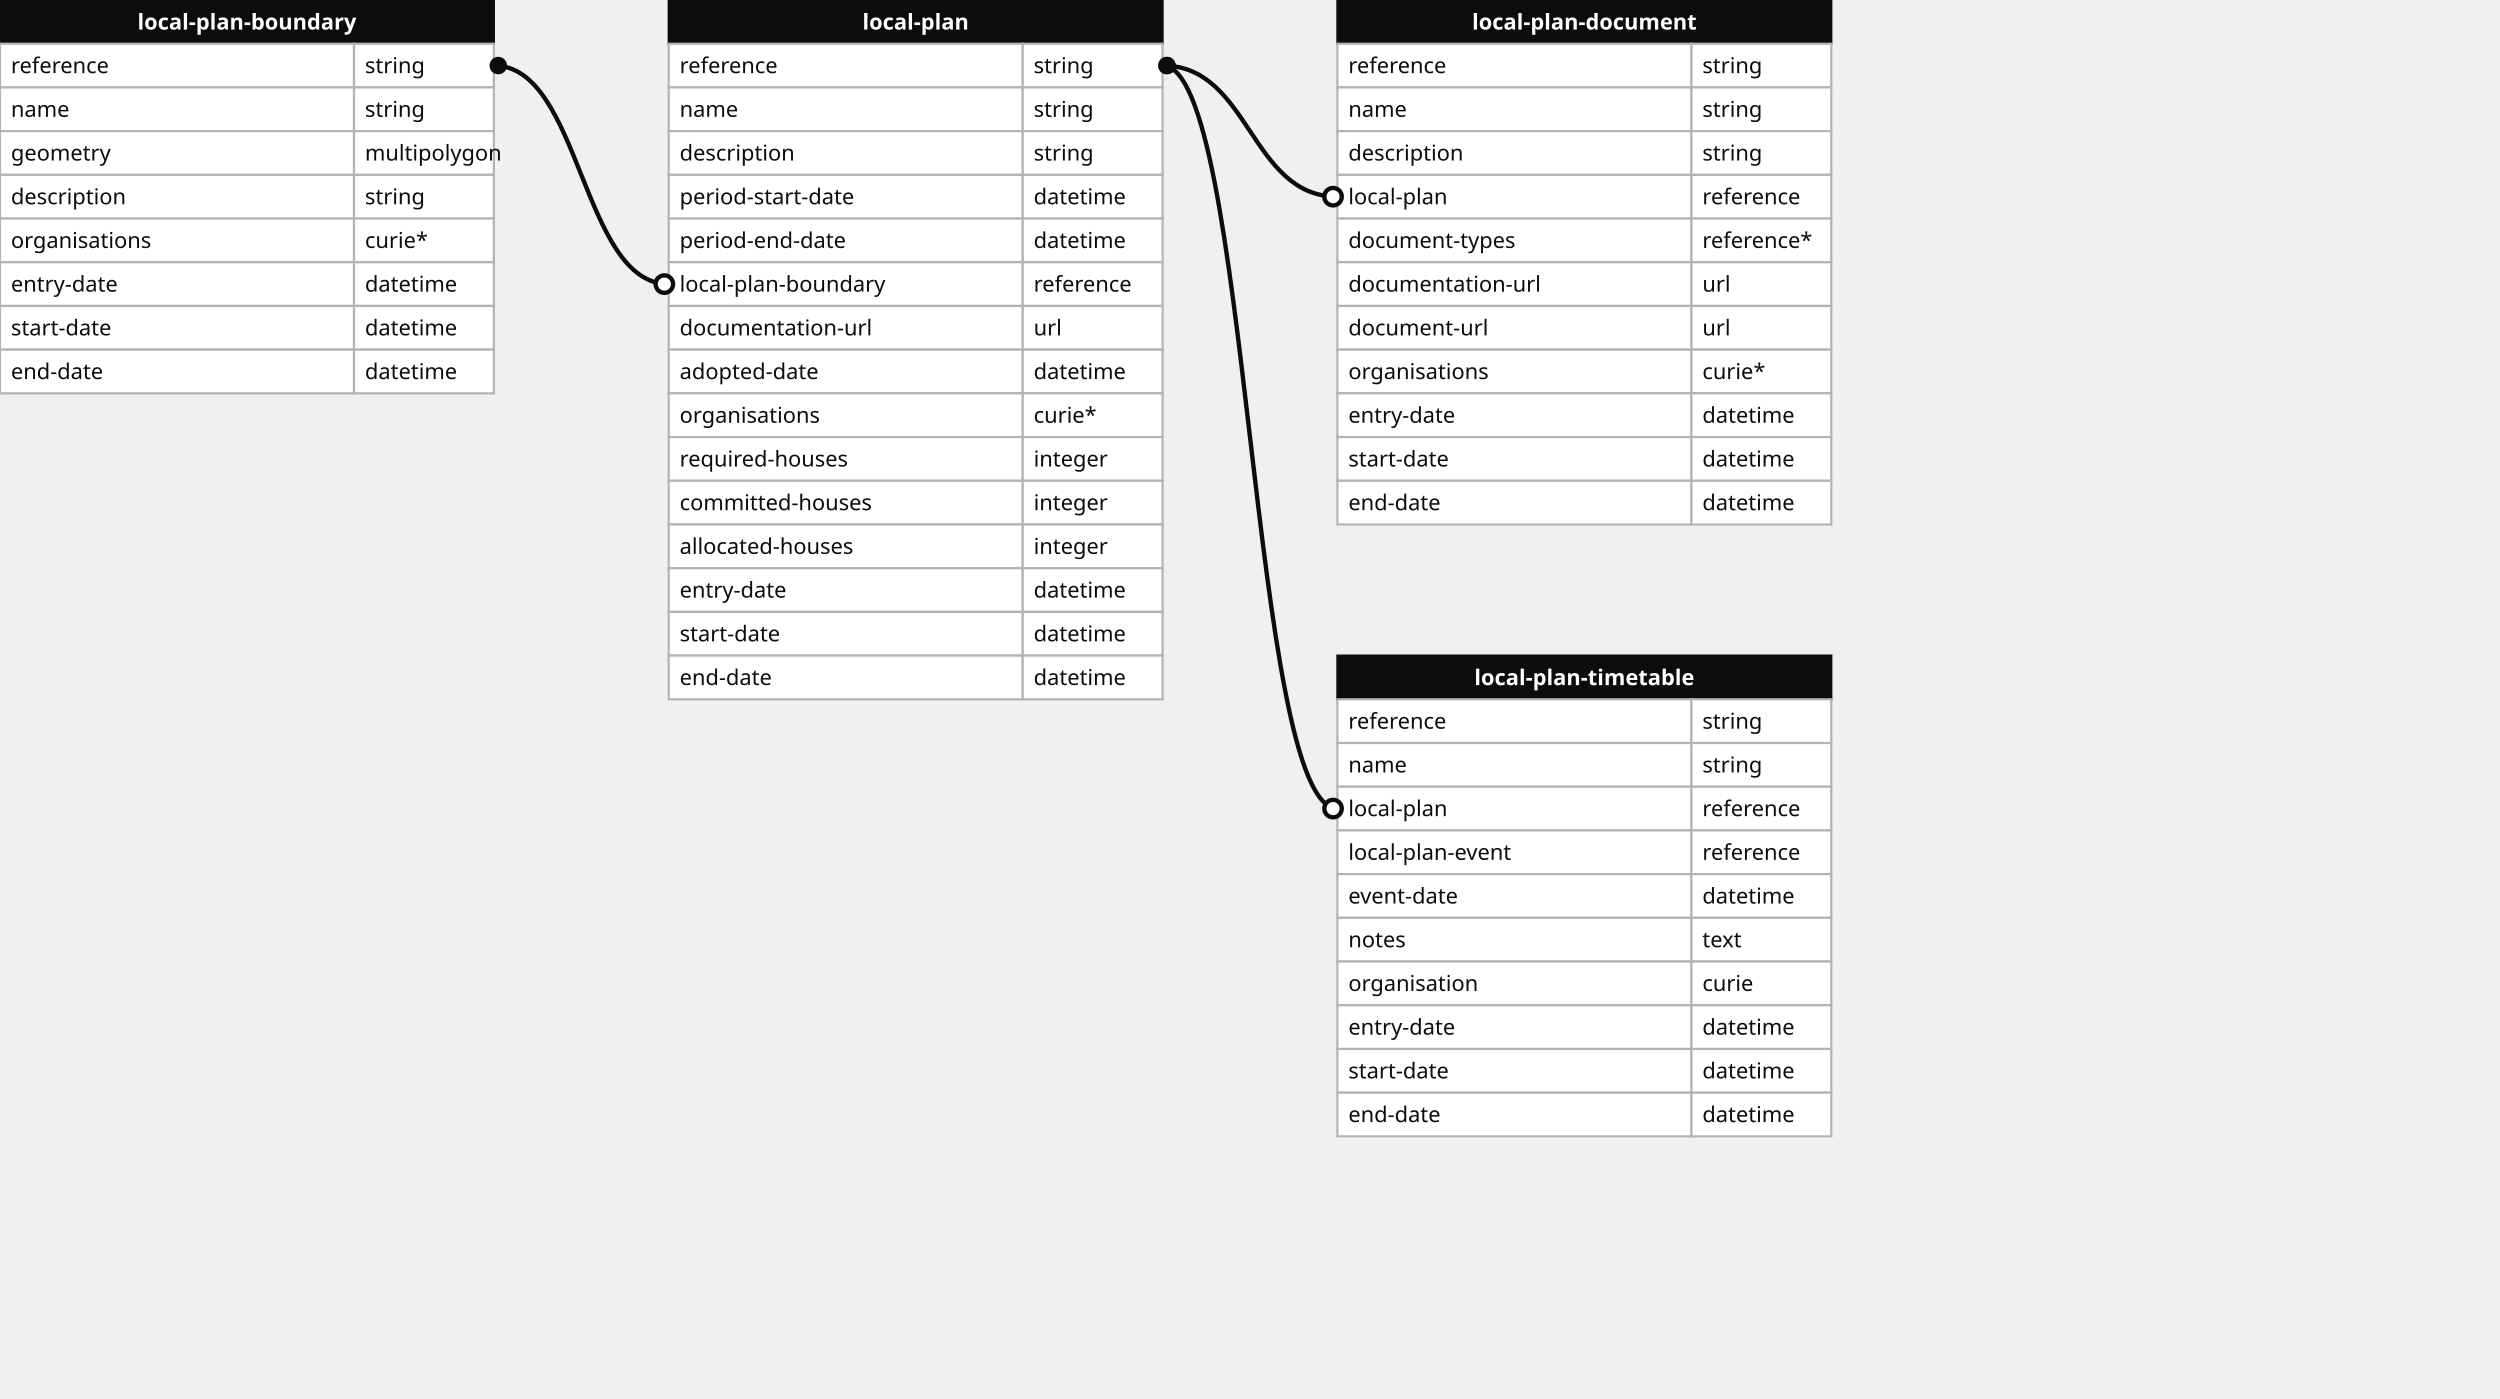
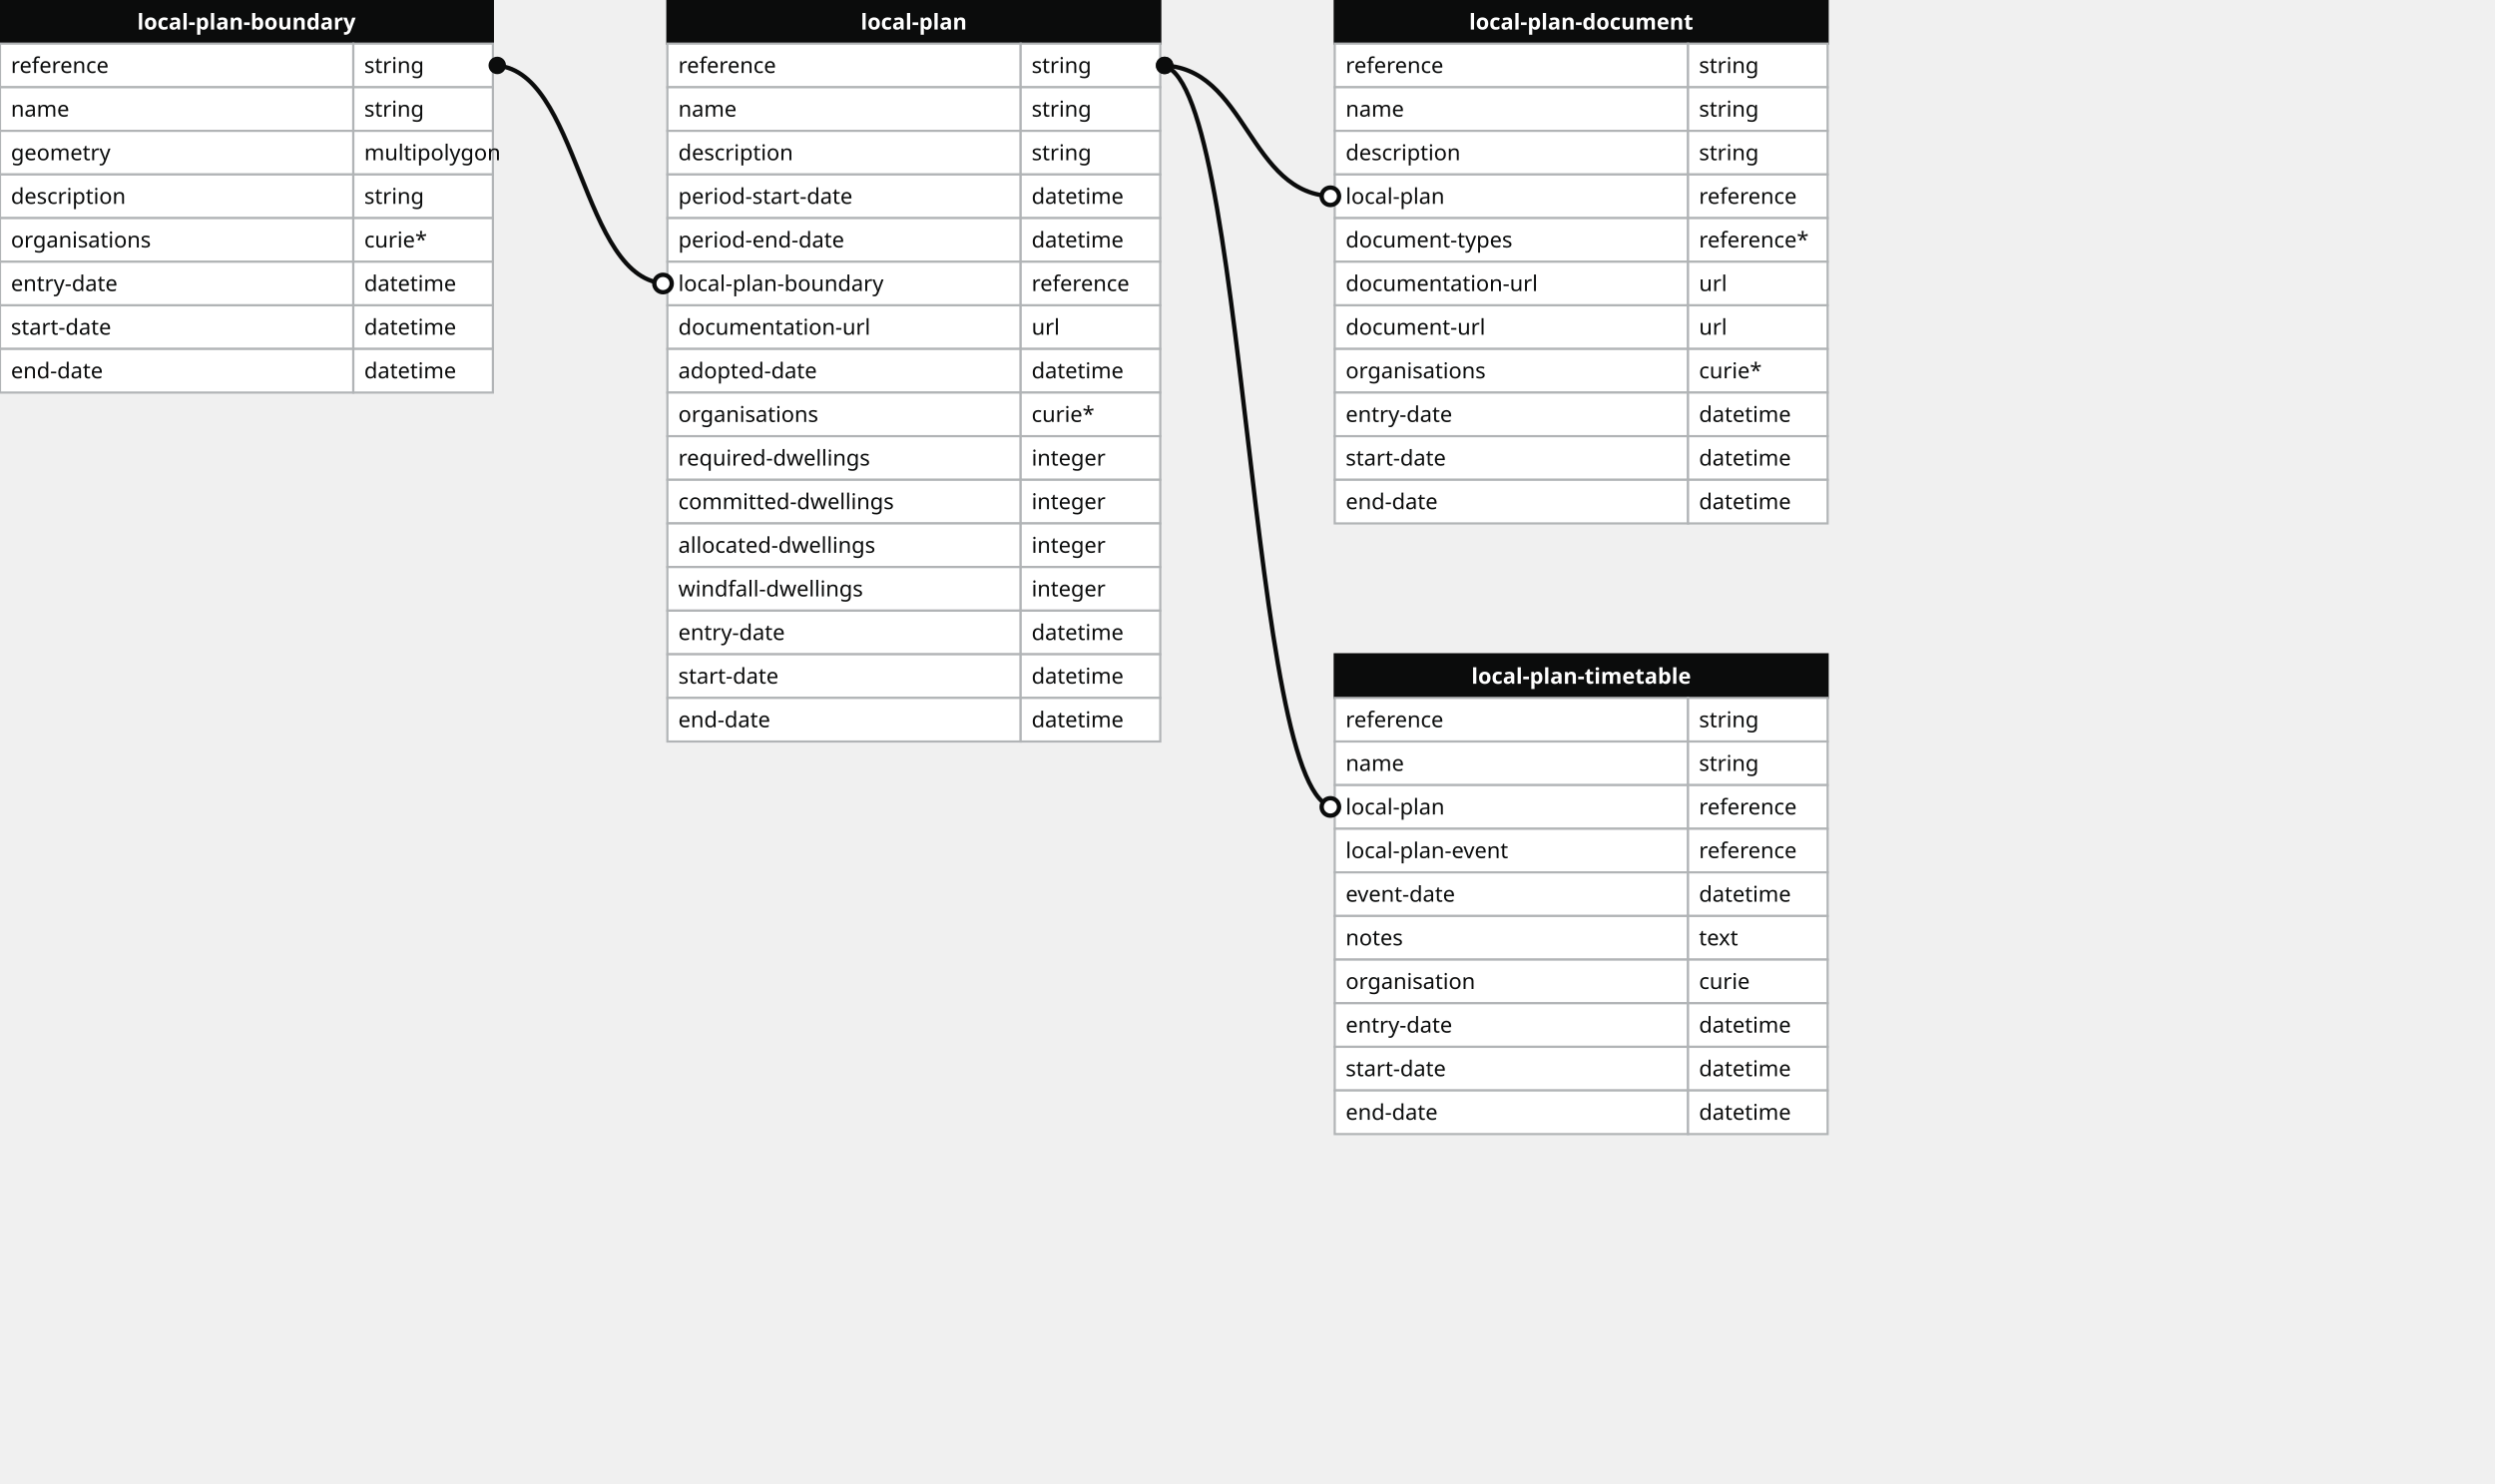
- <svg xmlns="http://www.w3.org/2000/svg" width="1144" height="640">
+ <svg xmlns="http://www.w3.org/2000/svg" width="1144" height="680">
  <defs>
    <style>
    text{font-family:sans-serif; font-size:10px; dominant-baseline:middle;}
    text.name{fill:#fff;font-weight:700;text-anchor:middle}
    rect.name{fill:#0b0c0c; stroke:#0b0c0c;}
    rect{fill:#fff;stroke:#b1b4b6;}
    text.field{fill:#0b0c0c;}
    text.datatype{fill:#0b0c0c;}
    .line{stroke:#0b0c0c;}
    </style>
    <marker id="start-dot" markerWidth="6" markerHeight="6" refX="4" refY="3" markerUnits="strokeWidth">
      <circle cx="3" cy="3" r="2" fill="#fff" stroke="#0b0c0c" />
    </marker>
    <marker id="end-dot" markerWidth="6" markerHeight="6" refX="2" refY="3" markerUnits="strokeWidth">
      <circle cx="3" cy="3" r="2" fill="#0b0c0c" />
    </marker>
  </defs>
  <g>
    <rect x="0" y="0" width="226" height="20" class="name" />
    <text x="113" y="10" class="name">local-plan-boundary</text>
    <rect x="0" y="20" width="162" height="20" class="field" />
    <rect x="162" y="20" width="64" height="20" class="datatype" />
    <text x="5" y="30" class="field">reference</text>
    <text x="167" y="30" class="datatype">string</text>
    <rect x="0" y="40" width="162" height="20" class="field" />
    <rect x="162" y="40" width="64" height="20" class="datatype" />
    <text x="5" y="50" class="field">name</text>
    <text x="167" y="50" class="datatype">string</text>
    <rect x="0" y="60" width="162" height="20" class="field" />
    <rect x="162" y="60" width="64" height="20" class="datatype" />
    <text x="5" y="70" class="field">geometry</text>
    <text x="167" y="70" class="datatype">multipolygon</text>
    <rect x="0" y="80" width="162" height="20" class="field" />
    <rect x="162" y="80" width="64" height="20" class="datatype" />
    <text x="5" y="90" class="field">description</text>
    <text x="167" y="90" class="datatype">string</text>
    <rect x="0" y="100" width="162" height="20" class="field" />
    <rect x="162" y="100" width="64" height="20" class="datatype" />
    <text x="5" y="110" class="field">organisations</text>
    <text x="167" y="110" class="datatype">curie*</text>
    <rect x="0" y="120" width="162" height="20" class="field" />
    <rect x="162" y="120" width="64" height="20" class="datatype" />
    <text x="5" y="130" class="field">entry-date</text>
    <text x="167" y="130" class="datatype">datetime</text>
    <rect x="0" y="140" width="162" height="20" class="field" />
    <rect x="162" y="140" width="64" height="20" class="datatype" />
    <text x="5" y="150" class="field">start-date</text>
    <text x="167" y="150" class="datatype">datetime</text>
    <rect x="0" y="160" width="162" height="20" class="field" />
    <rect x="162" y="160" width="64" height="20" class="datatype" />
    <text x="5" y="170" class="field">end-date</text>
    <text x="167" y="170" class="datatype">datetime</text>
  </g>
  <g>
    <rect x="306" y="0" width="226" height="20" class="name" />
    <text x="419" y="10" class="name">local-plan</text>
    <rect x="306" y="20" width="162" height="20" class="field" />
    <rect x="468" y="20" width="64" height="20" class="datatype" />
    <text x="311" y="30" class="field">reference</text>
    <text x="473" y="30" class="datatype">string</text>
    <rect x="306" y="40" width="162" height="20" class="field" />
    <rect x="468" y="40" width="64" height="20" class="datatype" />
    <text x="311" y="50" class="field">name</text>
    <text x="473" y="50" class="datatype">string</text>
    <rect x="306" y="60" width="162" height="20" class="field" />
    <rect x="468" y="60" width="64" height="20" class="datatype" />
    <text x="311" y="70" class="field">description</text>
    <text x="473" y="70" class="datatype">string</text>
    <rect x="306" y="80" width="162" height="20" class="field" />
    <rect x="468" y="80" width="64" height="20" class="datatype" />
    <text x="311" y="90" class="field">period-start-date</text>
    <text x="473" y="90" class="datatype">datetime</text>
    <rect x="306" y="100" width="162" height="20" class="field" />
    <rect x="468" y="100" width="64" height="20" class="datatype" />
    <text x="311" y="110" class="field">period-end-date</text>
    <text x="473" y="110" class="datatype">datetime</text>
    <rect x="306" y="120" width="162" height="20" class="field" />
    <rect x="468" y="120" width="64" height="20" class="datatype" />
    <text x="311" y="130" class="field">local-plan-boundary</text>
    <text x="473" y="130" class="datatype">reference</text>
    <rect x="306" y="140" width="162" height="20" class="field" />
    <rect x="468" y="140" width="64" height="20" class="datatype" />
    <text x="311" y="150" class="field">documentation-url</text>
    <text x="473" y="150" class="datatype">url</text>
    <rect x="306" y="160" width="162" height="20" class="field" />
    <rect x="468" y="160" width="64" height="20" class="datatype" />
    <text x="311" y="170" class="field">adopted-date</text>
    <text x="473" y="170" class="datatype">datetime</text>
    <rect x="306" y="180" width="162" height="20" class="field" />
    <rect x="468" y="180" width="64" height="20" class="datatype" />
    <text x="311" y="190" class="field">organisations</text>
    <text x="473" y="190" class="datatype">curie*</text>
    <rect x="306" y="200" width="162" height="20" class="field" />
    <rect x="468" y="200" width="64" height="20" class="datatype" />
-     <text x="311" y="210" class="field">required-houses</text>
+     <text x="311" y="210" class="field">required-dwellings</text>
    <text x="473" y="210" class="datatype">integer</text>
    <rect x="306" y="220" width="162" height="20" class="field" />
    <rect x="468" y="220" width="64" height="20" class="datatype" />
-     <text x="311" y="230" class="field">committed-houses</text>
+     <text x="311" y="230" class="field">committed-dwellings</text>
    <text x="473" y="230" class="datatype">integer</text>
    <rect x="306" y="240" width="162" height="20" class="field" />
    <rect x="468" y="240" width="64" height="20" class="datatype" />
-     <text x="311" y="250" class="field">allocated-houses</text>
+     <text x="311" y="250" class="field">allocated-dwellings</text>
    <text x="473" y="250" class="datatype">integer</text>
    <rect x="306" y="260" width="162" height="20" class="field" />
    <rect x="468" y="260" width="64" height="20" class="datatype" />
-     <text x="311" y="270" class="field">entry-date</text>
-     <text x="473" y="270" class="datatype">datetime</text>
+     <text x="311" y="270" class="field">windfall-dwellings</text>
+     <text x="473" y="270" class="datatype">integer</text>
    <rect x="306" y="280" width="162" height="20" class="field" />
    <rect x="468" y="280" width="64" height="20" class="datatype" />
-     <text x="311" y="290" class="field">start-date</text>
+     <text x="311" y="290" class="field">entry-date</text>
    <text x="473" y="290" class="datatype">datetime</text>
    <rect x="306" y="300" width="162" height="20" class="field" />
    <rect x="468" y="300" width="64" height="20" class="datatype" />
-     <text x="311" y="310" class="field">end-date</text>
+     <text x="311" y="310" class="field">start-date</text>
    <text x="473" y="310" class="datatype">datetime</text>
+     <rect x="306" y="320" width="162" height="20" class="field" />
+     <rect x="468" y="320" width="64" height="20" class="datatype" />
+     <text x="311" y="330" class="field">end-date</text>
+     <text x="473" y="330" class="datatype">datetime</text>
  </g>
  <g>
    <rect x="612" y="0" width="226" height="20" class="name" />
    <text x="725" y="10" class="name">local-plan-document</text>
    <rect x="612" y="20" width="162" height="20" class="field" />
    <rect x="774" y="20" width="64" height="20" class="datatype" />
    <text x="617" y="30" class="field">reference</text>
    <text x="779" y="30" class="datatype">string</text>
    <rect x="612" y="40" width="162" height="20" class="field" />
    <rect x="774" y="40" width="64" height="20" class="datatype" />
    <text x="617" y="50" class="field">name</text>
    <text x="779" y="50" class="datatype">string</text>
    <rect x="612" y="60" width="162" height="20" class="field" />
    <rect x="774" y="60" width="64" height="20" class="datatype" />
    <text x="617" y="70" class="field">description</text>
    <text x="779" y="70" class="datatype">string</text>
    <rect x="612" y="80" width="162" height="20" class="field" />
    <rect x="774" y="80" width="64" height="20" class="datatype" />
    <text x="617" y="90" class="field">local-plan</text>
    <text x="779" y="90" class="datatype">reference</text>
    <rect x="612" y="100" width="162" height="20" class="field" />
    <rect x="774" y="100" width="64" height="20" class="datatype" />
    <text x="617" y="110" class="field">document-types</text>
    <text x="779" y="110" class="datatype">reference*</text>
    <rect x="612" y="120" width="162" height="20" class="field" />
    <rect x="774" y="120" width="64" height="20" class="datatype" />
    <text x="617" y="130" class="field">documentation-url</text>
    <text x="779" y="130" class="datatype">url</text>
    <rect x="612" y="140" width="162" height="20" class="field" />
    <rect x="774" y="140" width="64" height="20" class="datatype" />
    <text x="617" y="150" class="field">document-url</text>
    <text x="779" y="150" class="datatype">url</text>
    <rect x="612" y="160" width="162" height="20" class="field" />
    <rect x="774" y="160" width="64" height="20" class="datatype" />
    <text x="617" y="170" class="field">organisations</text>
    <text x="779" y="170" class="datatype">curie*</text>
    <rect x="612" y="180" width="162" height="20" class="field" />
    <rect x="774" y="180" width="64" height="20" class="datatype" />
    <text x="617" y="190" class="field">entry-date</text>
    <text x="779" y="190" class="datatype">datetime</text>
    <rect x="612" y="200" width="162" height="20" class="field" />
    <rect x="774" y="200" width="64" height="20" class="datatype" />
    <text x="617" y="210" class="field">start-date</text>
    <text x="779" y="210" class="datatype">datetime</text>
    <rect x="612" y="220" width="162" height="20" class="field" />
    <rect x="774" y="220" width="64" height="20" class="datatype" />
    <text x="617" y="230" class="field">end-date</text>
    <text x="779" y="230" class="datatype">datetime</text>
  </g>
  <g>
    <rect x="612" y="300" width="226" height="20" class="name" />
    <text x="725" y="310" class="name">local-plan-timetable</text>
    <rect x="612" y="320" width="162" height="20" class="field" />
    <rect x="774" y="320" width="64" height="20" class="datatype" />
    <text x="617" y="330" class="field">reference</text>
    <text x="779" y="330" class="datatype">string</text>
    <rect x="612" y="340" width="162" height="20" class="field" />
    <rect x="774" y="340" width="64" height="20" class="datatype" />
    <text x="617" y="350" class="field">name</text>
    <text x="779" y="350" class="datatype">string</text>
    <rect x="612" y="360" width="162" height="20" class="field" />
    <rect x="774" y="360" width="64" height="20" class="datatype" />
    <text x="617" y="370" class="field">local-plan</text>
    <text x="779" y="370" class="datatype">reference</text>
    <rect x="612" y="380" width="162" height="20" class="field" />
    <rect x="774" y="380" width="64" height="20" class="datatype" />
    <text x="617" y="390" class="field">local-plan-event</text>
    <text x="779" y="390" class="datatype">reference</text>
    <rect x="612" y="400" width="162" height="20" class="field" />
    <rect x="774" y="400" width="64" height="20" class="datatype" />
    <text x="617" y="410" class="field">event-date</text>
    <text x="779" y="410" class="datatype">datetime</text>
    <rect x="612" y="420" width="162" height="20" class="field" />
    <rect x="774" y="420" width="64" height="20" class="datatype" />
    <text x="617" y="430" class="field">notes</text>
    <text x="779" y="430" class="datatype">text</text>
    <rect x="612" y="440" width="162" height="20" class="field" />
    <rect x="774" y="440" width="64" height="20" class="datatype" />
    <text x="617" y="450" class="field">organisation</text>
    <text x="779" y="450" class="datatype">curie</text>
    <rect x="612" y="460" width="162" height="20" class="field" />
    <rect x="774" y="460" width="64" height="20" class="datatype" />
    <text x="617" y="470" class="field">entry-date</text>
    <text x="779" y="470" class="datatype">datetime</text>
    <rect x="612" y="480" width="162" height="20" class="field" />
    <rect x="774" y="480" width="64" height="20" class="datatype" />
    <text x="617" y="490" class="field">start-date</text>
    <text x="779" y="490" class="datatype">datetime</text>
    <rect x="612" y="500" width="162" height="20" class="field" />
    <rect x="774" y="500" width="64" height="20" class="datatype" />
    <text x="617" y="510" class="field">end-date</text>
    <text x="779" y="510" class="datatype">datetime</text>
  </g>
  <path class="line" fill="none" stroke-width="2" marker-start="url(#start-dot)" marker-end="url(#end-dot)" d="M 306 130 C 266.0 130 266.0 30 226 30" />
  <path class="line" fill="none" stroke-width="2" marker-start="url(#start-dot)" marker-end="url(#end-dot)" d="M 612 90 C 572.0 90 572.0 30 532 30" />
  <path class="line" fill="none" stroke-width="2" marker-start="url(#start-dot)" marker-end="url(#end-dot)" d="M 612 370 C 572.0 370 572.0 30 532 30" />
</svg>
